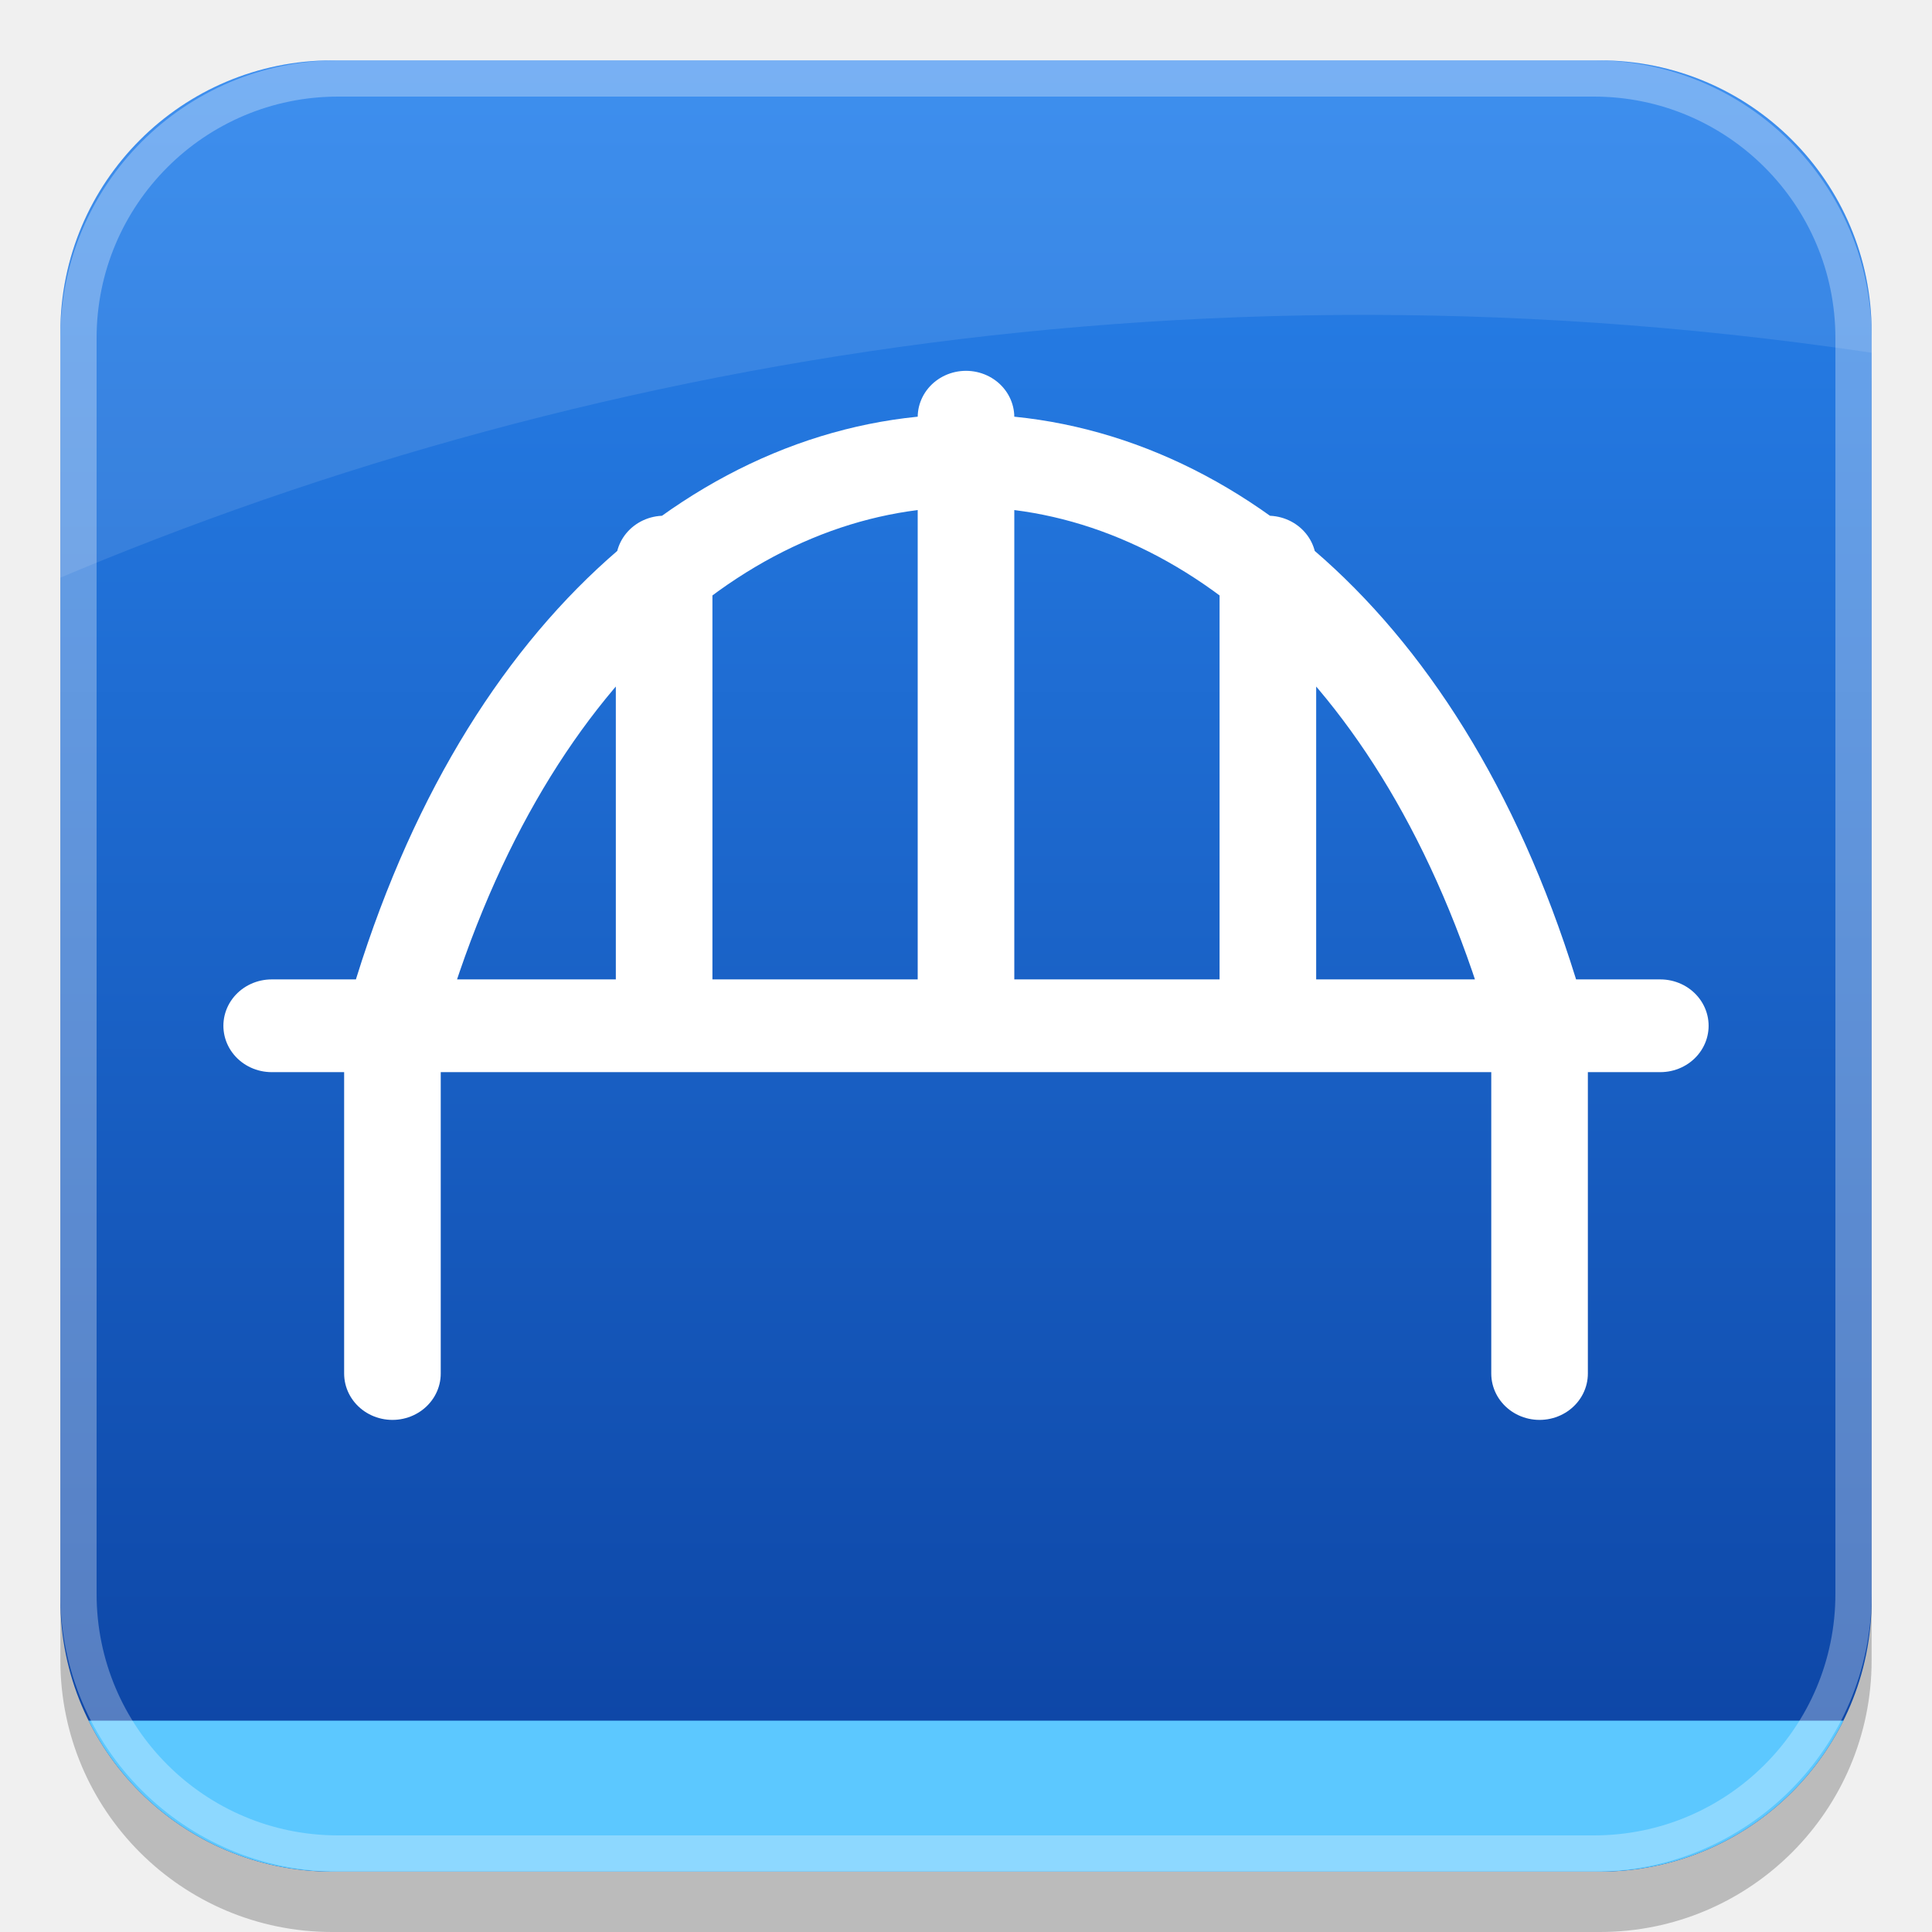
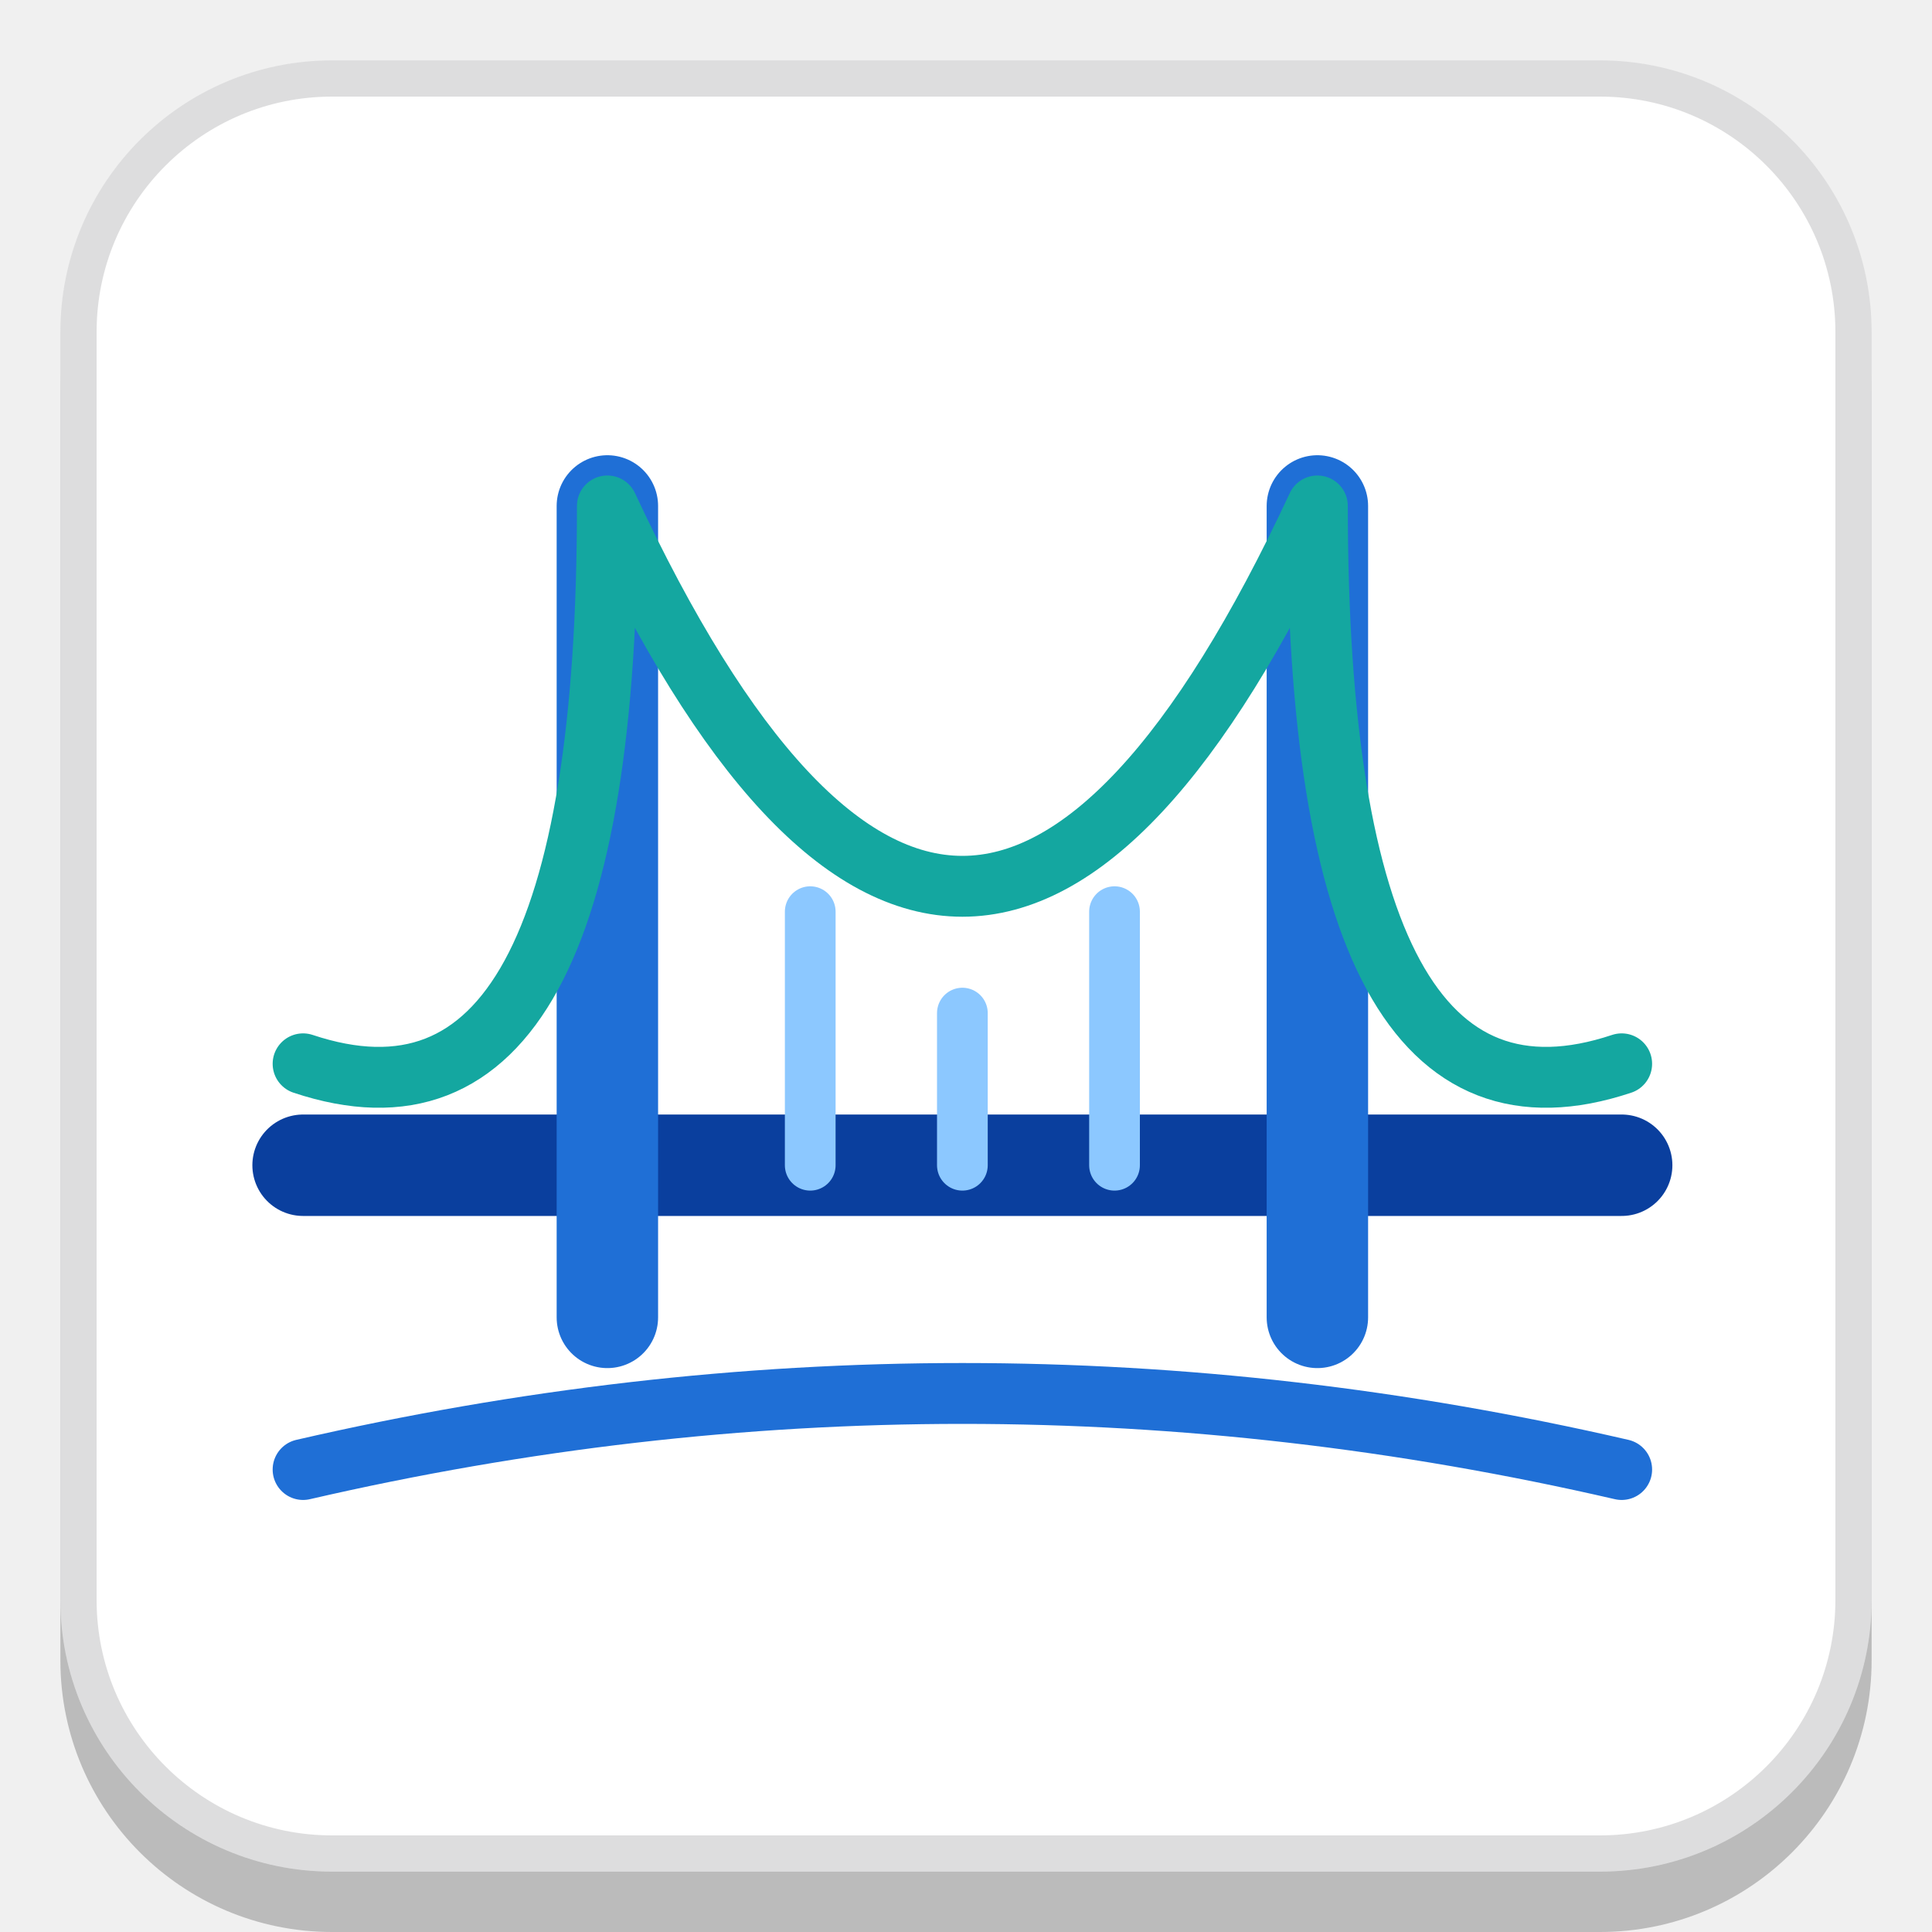
- <svg xmlns="http://www.w3.org/2000/svg" viewBox="0 0 64 64" width="64" height="64" role="img" aria-label="openbridge">
-   <defs>
-     <linearGradient id="g" x1="0" y1="0" x2="0" y2="1">
-       <stop offset="0" stop-color="#2A86F0" />
-       <stop offset="1" stop-color="#0A3F9E" />
-     </linearGradient>
-     <clipPath id="t">
-       <rect x="2" y="2" width="60" height="60" rx="9" />
-     </clipPath>
-   </defs>
+ <svg xmlns="http://www.w3.org/2000/svg" viewBox="0 0 64 64" width="64" height="64" role="img" aria-label="OpenBridge">
  <rect x="2" y="4" width="60" height="60" rx="9" fill="#000" opacity=".22" />
-   <g clip-path="url(#t)">
-     <rect width="64" height="64" fill="url(#g)" />
-     <path d="M0 0H64V12C40 8 18 12 0 20Z" fill="#fff" opacity=".10" />
-     <rect y="57" width="64" height="7" fill="#5CC8FF" />
-   </g>
-   <rect x="2.6" y="2.6" width="58.8" height="58.8" rx="8.6" fill="none" stroke="#fff" stroke-opacity=".30" stroke-width="1.2" />
-   <g transform="translate(0 -2.5) scale(1 .96)">
-     <path fill="none" stroke="#fff" stroke-width="3.2" stroke-linecap="round" stroke-linejoin="round" d="M9 38H55M13 38C20 12 44 12 51 38M22 38V22M32 38V17M42 38V22M13 38V50M51 38V50" />
+   <rect x="2" y="2" width="60" height="60" rx="9" fill="#fff" />
+   <rect x="2.6" y="2.6" width="58.8" height="58.8" rx="8.4" fill="none" stroke="#0A0E13" stroke-opacity=".14" stroke-width="1.2" />
+   <g transform="translate(5 5) scale(.84)">
+     <path d="M6 40H58" fill="none" stroke="#0A3F9E" stroke-width="4" stroke-linecap="round" stroke-linejoin="round" />
+     <path d="M18 14V46M46 14V46" fill="none" stroke="#1F6FD6" stroke-width="4" stroke-linecap="round" stroke-linejoin="round" />
+     <path d="M6 36Q18 40 18 14Q32 44 46 14Q46 40 58 36" fill="none" stroke="#14A7A0" stroke-width="2.4" stroke-linecap="round" stroke-linejoin="round" />
+     <path d="M26 30V40M32 34V40M38 30V40" fill="none" stroke="#8CC8FF" stroke-width="2" stroke-linecap="round" stroke-linejoin="round" />
+     <path d="M6 52Q32 46 58 52" fill="none" stroke="#1F6FD6" stroke-width="2.4" stroke-linecap="round" stroke-linejoin="round" />
  </g>
</svg>
